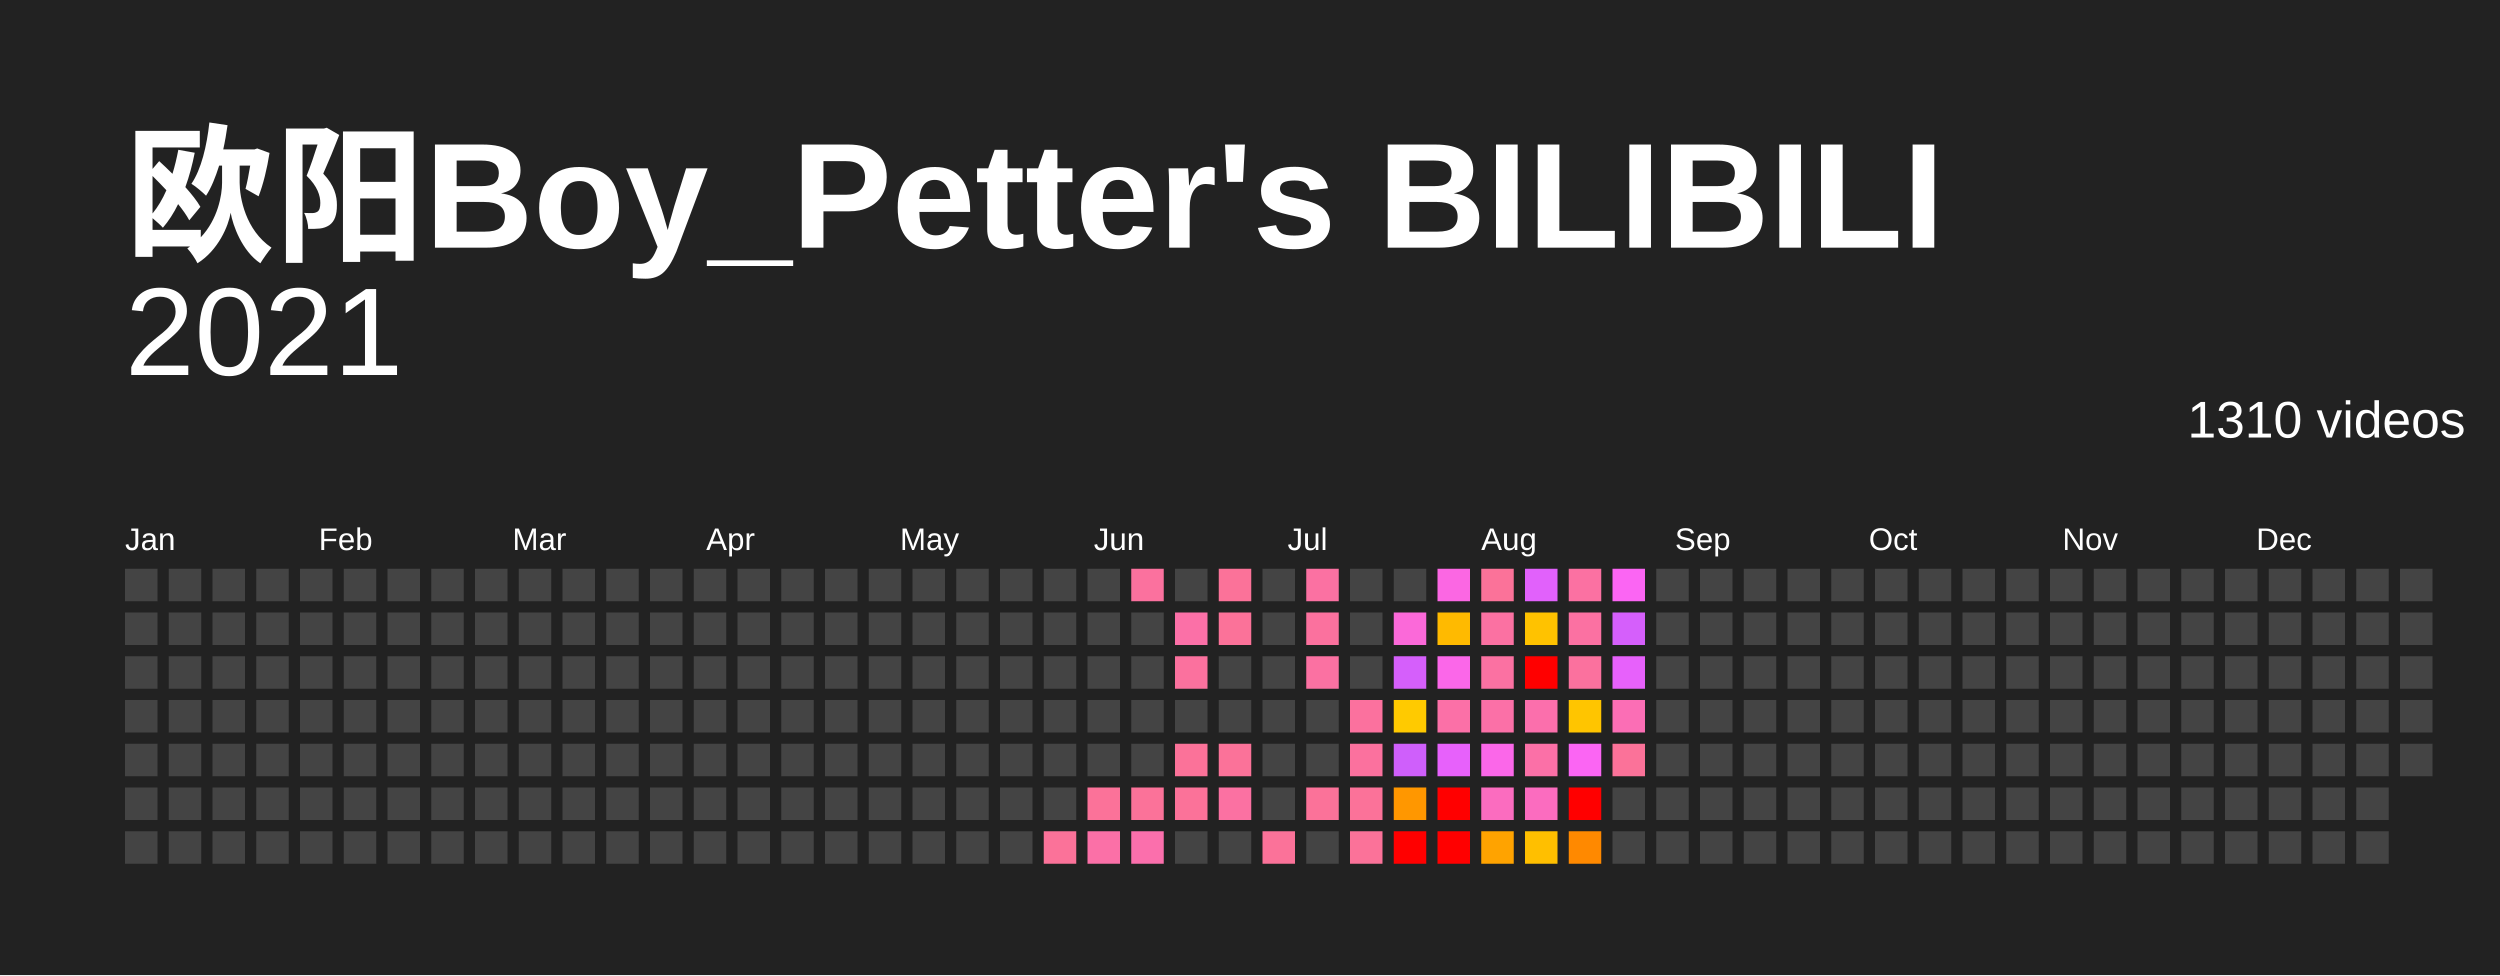
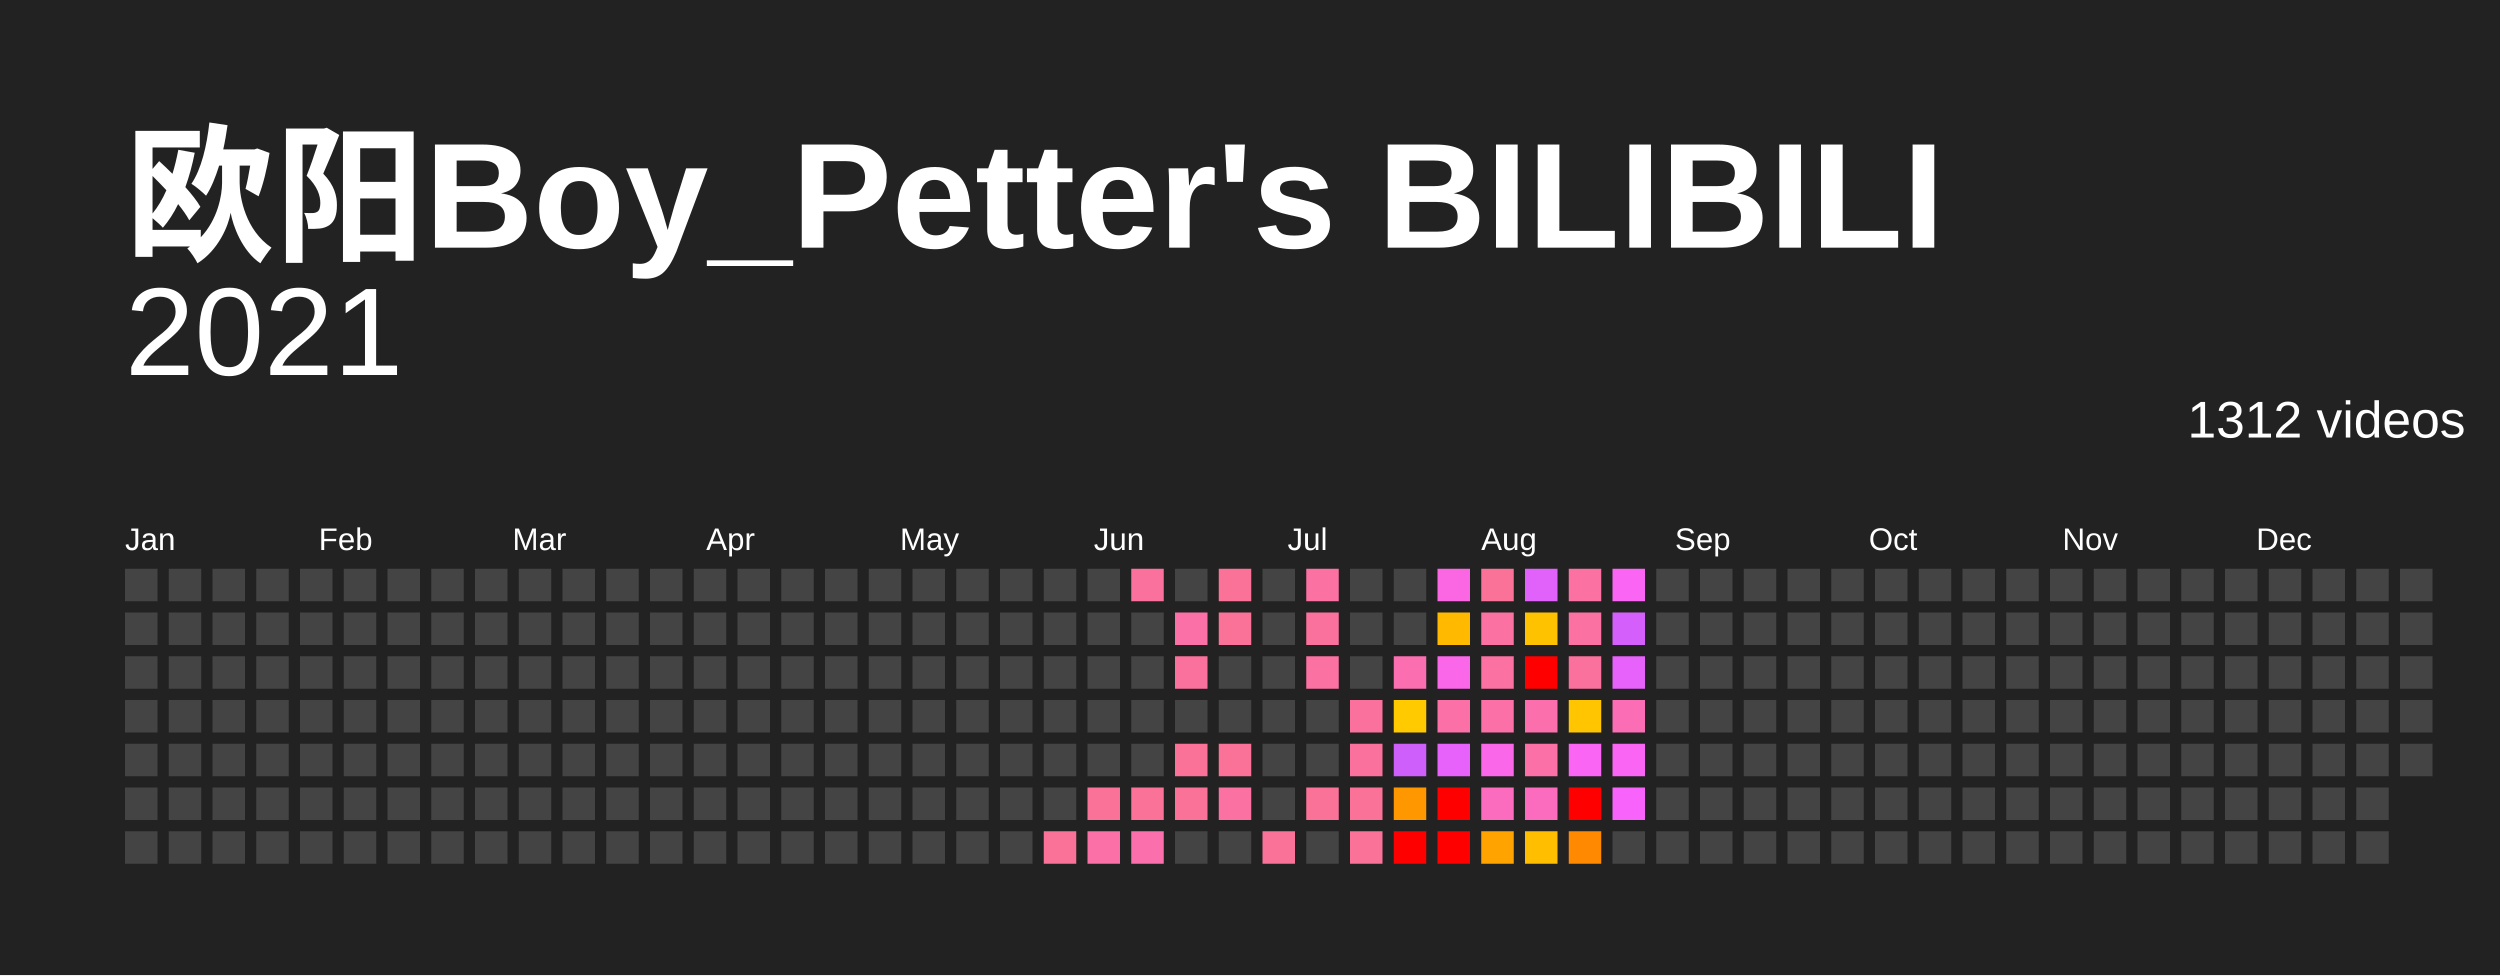
<svg xmlns="http://www.w3.org/2000/svg" baseProfile="full" height="78mm" version="1.1" viewBox="0,0,200,78" width="200mm">
  <defs />
  <rect fill="#222222" height="78" width="200" x="0" y="0" />
  <text fill="#FFFFFF" style="font-size:12px; font-family:Arial; font-weight:bold;" x="10" y="20">欧阳Boy_Petter's BILIBILI</text>
  <text alignment-baseline="hanging" fill="#FFFFFF" style="font-size:10.0px; font-family:Arial;" x="10" y="30">2021</text>
-   <text alignment-baseline="hanging" fill="#FFFFFF" style="font-size:4.125px; font-family:Arial;" x="175" y="35">1310 videos</text>
+   <text alignment-baseline="hanging" fill="#FFFFFF" style="font-size:4.125px; font-family:Arial;" x="175" y="35">1312 videos</text>
  <text fill="#FFFFFF" style="font-size:2.5px; font-family:Arial" x="10.0" y="44">Jan</text>
  <text fill="#FFFFFF" style="font-size:2.5px; font-family:Arial" x="25.5" y="44">Feb</text>
  <text fill="#FFFFFF" style="font-size:2.5px; font-family:Arial" x="41.0" y="44">Mar</text>
  <text fill="#FFFFFF" style="font-size:2.5px; font-family:Arial" x="56.5" y="44">Apr</text>
  <text fill="#FFFFFF" style="font-size:2.5px; font-family:Arial" x="72.0" y="44">May</text>
  <text fill="#FFFFFF" style="font-size:2.5px; font-family:Arial" x="87.5" y="44">Jun</text>
  <text fill="#FFFFFF" style="font-size:2.5px; font-family:Arial" x="103.0" y="44">Jul</text>
  <text fill="#FFFFFF" style="font-size:2.5px; font-family:Arial" x="118.5" y="44">Aug</text>
  <text fill="#FFFFFF" style="font-size:2.5px; font-family:Arial" x="134.0" y="44">Sep</text>
  <text fill="#FFFFFF" style="font-size:2.5px; font-family:Arial" x="149.5" y="44">Oct</text>
  <text fill="#FFFFFF" style="font-size:2.5px; font-family:Arial" x="165.0" y="44">Nov</text>
  <text fill="#FFFFFF" style="font-size:2.5px; font-family:Arial" x="180.5" y="44">Dec</text>
  <rect fill="#444444" height="2.6" width="2.6" x="10.0" y="45.5" />
  <rect fill="#444444" height="2.6" width="2.6" x="10.0" y="49.0" />
  <rect fill="#444444" height="2.6" width="2.6" x="10.0" y="52.5" />
  <rect fill="#444444" height="2.6" width="2.6" x="10.0" y="56.0" />
  <rect fill="#444444" height="2.6" width="2.6" x="10.0" y="59.5" />
  <rect fill="#444444" height="2.6" width="2.6" x="10.0" y="63.0" />
  <rect fill="#444444" height="2.6" width="2.6" x="10.0" y="66.5" />
  <rect fill="#444444" height="2.6" width="2.6" x="13.5" y="45.5" />
  <rect fill="#444444" height="2.6" width="2.6" x="13.5" y="49.0" />
  <rect fill="#444444" height="2.6" width="2.6" x="13.5" y="52.5" />
  <rect fill="#444444" height="2.6" width="2.6" x="13.5" y="56.0" />
  <rect fill="#444444" height="2.6" width="2.6" x="13.5" y="59.5" />
  <rect fill="#444444" height="2.6" width="2.6" x="13.5" y="63.0" />
  <rect fill="#444444" height="2.6" width="2.6" x="13.5" y="66.5" />
  <rect fill="#444444" height="2.6" width="2.6" x="17.0" y="45.5" />
  <rect fill="#444444" height="2.6" width="2.6" x="17.0" y="49.0" />
  <rect fill="#444444" height="2.6" width="2.6" x="17.0" y="52.5" />
  <rect fill="#444444" height="2.6" width="2.6" x="17.0" y="56.0" />
  <rect fill="#444444" height="2.6" width="2.6" x="17.0" y="59.5" />
  <rect fill="#444444" height="2.6" width="2.6" x="17.0" y="63.0" />
  <rect fill="#444444" height="2.6" width="2.6" x="17.0" y="66.5" />
  <rect fill="#444444" height="2.6" width="2.6" x="20.5" y="45.5" />
  <rect fill="#444444" height="2.6" width="2.6" x="20.5" y="49.0" />
  <rect fill="#444444" height="2.6" width="2.6" x="20.5" y="52.5" />
  <rect fill="#444444" height="2.6" width="2.6" x="20.5" y="56.0" />
  <rect fill="#444444" height="2.6" width="2.6" x="20.5" y="59.5" />
  <rect fill="#444444" height="2.6" width="2.6" x="20.5" y="63.0" />
  <rect fill="#444444" height="2.6" width="2.6" x="20.5" y="66.5" />
  <rect fill="#444444" height="2.6" width="2.6" x="24.0" y="45.5" />
  <rect fill="#444444" height="2.6" width="2.6" x="24.0" y="49.0" />
  <rect fill="#444444" height="2.6" width="2.6" x="24.0" y="52.5" />
  <rect fill="#444444" height="2.6" width="2.6" x="24.0" y="56.0" />
  <rect fill="#444444" height="2.6" width="2.6" x="24.0" y="59.5" />
  <rect fill="#444444" height="2.6" width="2.6" x="24.0" y="63.0" />
  <rect fill="#444444" height="2.6" width="2.6" x="24.0" y="66.5" />
  <rect fill="#444444" height="2.6" width="2.6" x="27.5" y="45.5" />
  <rect fill="#444444" height="2.6" width="2.6" x="27.5" y="49.0" />
  <rect fill="#444444" height="2.6" width="2.6" x="27.5" y="52.5" />
  <rect fill="#444444" height="2.6" width="2.6" x="27.5" y="56.0" />
  <rect fill="#444444" height="2.6" width="2.6" x="27.5" y="59.5" />
  <rect fill="#444444" height="2.6" width="2.6" x="27.5" y="63.0" />
  <rect fill="#444444" height="2.6" width="2.6" x="27.5" y="66.5" />
  <rect fill="#444444" height="2.6" width="2.6" x="31.0" y="45.5" />
  <rect fill="#444444" height="2.6" width="2.6" x="31.0" y="49.0" />
  <rect fill="#444444" height="2.6" width="2.6" x="31.0" y="52.5" />
  <rect fill="#444444" height="2.6" width="2.6" x="31.0" y="56.0" />
  <rect fill="#444444" height="2.6" width="2.6" x="31.0" y="59.5" />
  <rect fill="#444444" height="2.6" width="2.6" x="31.0" y="63.0" />
  <rect fill="#444444" height="2.6" width="2.6" x="31.0" y="66.5" />
  <rect fill="#444444" height="2.6" width="2.6" x="34.5" y="45.5" />
  <rect fill="#444444" height="2.6" width="2.6" x="34.5" y="49.0" />
  <rect fill="#444444" height="2.6" width="2.6" x="34.5" y="52.5" />
  <rect fill="#444444" height="2.6" width="2.6" x="34.5" y="56.0" />
  <rect fill="#444444" height="2.6" width="2.6" x="34.5" y="59.5" />
  <rect fill="#444444" height="2.6" width="2.6" x="34.5" y="63.0" />
  <rect fill="#444444" height="2.6" width="2.6" x="34.5" y="66.5" />
  <rect fill="#444444" height="2.6" width="2.6" x="38.0" y="45.5" />
  <rect fill="#444444" height="2.6" width="2.6" x="38.0" y="49.0" />
  <rect fill="#444444" height="2.6" width="2.6" x="38.0" y="52.5" />
  <rect fill="#444444" height="2.6" width="2.6" x="38.0" y="56.0" />
  <rect fill="#444444" height="2.6" width="2.6" x="38.0" y="59.5" />
  <rect fill="#444444" height="2.6" width="2.6" x="38.0" y="63.0" />
  <rect fill="#444444" height="2.6" width="2.6" x="38.0" y="66.5" />
  <rect fill="#444444" height="2.6" width="2.6" x="41.5" y="45.5" />
  <rect fill="#444444" height="2.6" width="2.6" x="41.5" y="49.0" />
  <rect fill="#444444" height="2.6" width="2.6" x="41.5" y="52.5" />
  <rect fill="#444444" height="2.6" width="2.6" x="41.5" y="56.0" />
  <rect fill="#444444" height="2.6" width="2.6" x="41.5" y="59.5" />
  <rect fill="#444444" height="2.6" width="2.6" x="41.5" y="63.0" />
  <rect fill="#444444" height="2.6" width="2.6" x="41.5" y="66.5" />
  <rect fill="#444444" height="2.6" width="2.6" x="45.0" y="45.5" />
  <rect fill="#444444" height="2.6" width="2.6" x="45.0" y="49.0" />
  <rect fill="#444444" height="2.6" width="2.6" x="45.0" y="52.5" />
  <rect fill="#444444" height="2.6" width="2.6" x="45.0" y="56.0" />
  <rect fill="#444444" height="2.6" width="2.6" x="45.0" y="59.5" />
  <rect fill="#444444" height="2.6" width="2.6" x="45.0" y="63.0" />
  <rect fill="#444444" height="2.6" width="2.6" x="45.0" y="66.5" />
  <rect fill="#444444" height="2.6" width="2.6" x="48.5" y="45.5" />
  <rect fill="#444444" height="2.6" width="2.6" x="48.5" y="49.0" />
  <rect fill="#444444" height="2.6" width="2.6" x="48.5" y="52.5" />
  <rect fill="#444444" height="2.6" width="2.6" x="48.5" y="56.0" />
  <rect fill="#444444" height="2.6" width="2.6" x="48.5" y="59.5" />
  <rect fill="#444444" height="2.6" width="2.6" x="48.5" y="63.0" />
  <rect fill="#444444" height="2.6" width="2.6" x="48.5" y="66.5" />
  <rect fill="#444444" height="2.6" width="2.6" x="52.0" y="45.5" />
  <rect fill="#444444" height="2.6" width="2.6" x="52.0" y="49.0" />
  <rect fill="#444444" height="2.6" width="2.6" x="52.0" y="52.5" />
  <rect fill="#444444" height="2.6" width="2.6" x="52.0" y="56.0" />
  <rect fill="#444444" height="2.6" width="2.6" x="52.0" y="59.5" />
  <rect fill="#444444" height="2.6" width="2.6" x="52.0" y="63.0" />
  <rect fill="#444444" height="2.6" width="2.6" x="52.0" y="66.5" />
  <rect fill="#444444" height="2.6" width="2.6" x="55.5" y="45.5" />
  <rect fill="#444444" height="2.6" width="2.6" x="55.5" y="49.0" />
  <rect fill="#444444" height="2.6" width="2.6" x="55.5" y="52.5" />
  <rect fill="#444444" height="2.6" width="2.6" x="55.5" y="56.0" />
  <rect fill="#444444" height="2.6" width="2.6" x="55.5" y="59.5" />
  <rect fill="#444444" height="2.6" width="2.6" x="55.5" y="63.0" />
  <rect fill="#444444" height="2.6" width="2.6" x="55.5" y="66.5" />
  <rect fill="#444444" height="2.6" width="2.6" x="59.0" y="45.5" />
  <rect fill="#444444" height="2.6" width="2.6" x="59.0" y="49.0" />
  <rect fill="#444444" height="2.6" width="2.6" x="59.0" y="52.5" />
  <rect fill="#444444" height="2.6" width="2.6" x="59.0" y="56.0" />
  <rect fill="#444444" height="2.6" width="2.6" x="59.0" y="59.5" />
  <rect fill="#444444" height="2.6" width="2.6" x="59.0" y="63.0" />
  <rect fill="#444444" height="2.6" width="2.6" x="59.0" y="66.5" />
  <rect fill="#444444" height="2.6" width="2.6" x="62.5" y="45.5" />
  <rect fill="#444444" height="2.6" width="2.6" x="62.5" y="49.0" />
  <rect fill="#444444" height="2.6" width="2.6" x="62.5" y="52.5" />
  <rect fill="#444444" height="2.6" width="2.6" x="62.5" y="56.0" />
  <rect fill="#444444" height="2.6" width="2.6" x="62.5" y="59.5" />
  <rect fill="#444444" height="2.6" width="2.6" x="62.5" y="63.0" />
  <rect fill="#444444" height="2.6" width="2.6" x="62.5" y="66.5" />
  <rect fill="#444444" height="2.6" width="2.6" x="66.0" y="45.5" />
  <rect fill="#444444" height="2.6" width="2.6" x="66.0" y="49.0" />
  <rect fill="#444444" height="2.6" width="2.6" x="66.0" y="52.5" />
  <rect fill="#444444" height="2.6" width="2.6" x="66.0" y="56.0" />
  <rect fill="#444444" height="2.6" width="2.6" x="66.0" y="59.5" />
  <rect fill="#444444" height="2.6" width="2.6" x="66.0" y="63.0" />
  <rect fill="#444444" height="2.6" width="2.6" x="66.0" y="66.5" />
  <rect fill="#444444" height="2.6" width="2.6" x="69.5" y="45.5" />
  <rect fill="#444444" height="2.6" width="2.6" x="69.5" y="49.0" />
  <rect fill="#444444" height="2.6" width="2.6" x="69.5" y="52.5" />
  <rect fill="#444444" height="2.6" width="2.6" x="69.5" y="56.0" />
  <rect fill="#444444" height="2.6" width="2.6" x="69.5" y="59.5" />
  <rect fill="#444444" height="2.6" width="2.6" x="69.5" y="63.0" />
  <rect fill="#444444" height="2.6" width="2.6" x="69.5" y="66.5" />
  <rect fill="#444444" height="2.6" width="2.6" x="73.0" y="45.5" />
  <rect fill="#444444" height="2.6" width="2.6" x="73.0" y="49.0" />
  <rect fill="#444444" height="2.6" width="2.6" x="73.0" y="52.5" />
  <rect fill="#444444" height="2.6" width="2.6" x="73.0" y="56.0" />
  <rect fill="#444444" height="2.6" width="2.6" x="73.0" y="59.5" />
  <rect fill="#444444" height="2.6" width="2.6" x="73.0" y="63.0" />
  <rect fill="#444444" height="2.6" width="2.6" x="73.0" y="66.5" />
  <rect fill="#444444" height="2.6" width="2.6" x="76.5" y="45.5" />
  <rect fill="#444444" height="2.6" width="2.6" x="76.5" y="49.0" />
  <rect fill="#444444" height="2.6" width="2.6" x="76.5" y="52.5" />
  <rect fill="#444444" height="2.6" width="2.6" x="76.5" y="56.0" />
  <rect fill="#444444" height="2.6" width="2.6" x="76.5" y="59.5" />
  <rect fill="#444444" height="2.6" width="2.6" x="76.5" y="63.0" />
  <rect fill="#444444" height="2.6" width="2.6" x="76.5" y="66.5" />
  <rect fill="#444444" height="2.6" width="2.6" x="80.0" y="45.5" />
  <rect fill="#444444" height="2.6" width="2.6" x="80.0" y="49.0" />
  <rect fill="#444444" height="2.6" width="2.6" x="80.0" y="52.5" />
  <rect fill="#444444" height="2.6" width="2.6" x="80.0" y="56.0" />
  <rect fill="#444444" height="2.6" width="2.6" x="80.0" y="59.5" />
  <rect fill="#444444" height="2.6" width="2.6" x="80.0" y="63.0" />
  <rect fill="#444444" height="2.6" width="2.6" x="80.0" y="66.5" />
  <rect fill="#444444" height="2.6" width="2.6" x="83.5" y="45.5" />
  <rect fill="#444444" height="2.6" width="2.6" x="83.5" y="49.0" />
  <rect fill="#444444" height="2.6" width="2.6" x="83.5" y="52.5" />
  <rect fill="#444444" height="2.6" width="2.6" x="83.5" y="56.0" />
  <rect fill="#444444" height="2.6" width="2.6" x="83.5" y="59.5" />
  <rect fill="#444444" height="2.6" width="2.6" x="83.5" y="63.0" />
  <rect fill="#fb7299" height="2.6" width="2.6" x="83.5" y="66.5" />
  <rect fill="#444444" height="2.6" width="2.6" x="87.0" y="45.5" />
  <rect fill="#444444" height="2.6" width="2.6" x="87.0" y="49.0" />
  <rect fill="#444444" height="2.6" width="2.6" x="87.0" y="52.5" />
  <rect fill="#444444" height="2.6" width="2.6" x="87.0" y="56.0" />
  <rect fill="#444444" height="2.6" width="2.6" x="87.0" y="59.5" />
  <rect fill="#fb7299" height="2.6" width="2.6" x="87.0" y="63.0" />
  <rect fill="#fb70a7" height="2.6" width="2.6" x="87.0" y="66.5" />
  <rect fill="#fb719e" height="2.6" width="2.6" x="90.5" y="45.5" />
  <rect fill="#444444" height="2.6" width="2.6" x="90.5" y="49.0" />
  <rect fill="#444444" height="2.6" width="2.6" x="90.5" y="52.5" />
  <rect fill="#444444" height="2.6" width="2.6" x="90.5" y="56.0" />
  <rect fill="#444444" height="2.6" width="2.6" x="90.5" y="59.5" />
  <rect fill="#fb7299" height="2.6" width="2.6" x="90.5" y="63.0" />
  <rect fill="#fb6fac" height="2.6" width="2.6" x="90.5" y="66.5" />
  <rect fill="#444444" height="2.6" width="2.6" x="94.0" y="45.5" />
  <rect fill="#fb70a7" height="2.6" width="2.6" x="94.0" y="49.0" />
  <rect fill="#fb719e" height="2.6" width="2.6" x="94.0" y="52.5" />
  <rect fill="#444444" height="2.6" width="2.6" x="94.0" y="56.0" />
  <rect fill="#fb7299" height="2.6" width="2.6" x="94.0" y="59.5" />
  <rect fill="#fb7299" height="2.6" width="2.6" x="94.0" y="63.0" />
  <rect fill="#444444" height="2.6" width="2.6" x="94.0" y="66.5" />
  <rect fill="#fb7299" height="2.6" width="2.6" x="97.5" y="45.5" />
  <rect fill="#fb7299" height="2.6" width="2.6" x="97.5" y="49.0" />
  <rect fill="#444444" height="2.6" width="2.6" x="97.5" y="52.5" />
  <rect fill="#444444" height="2.6" width="2.6" x="97.5" y="56.0" />
  <rect fill="#fb7299" height="2.6" width="2.6" x="97.5" y="59.5" />
  <rect fill="#fb71a2" height="2.6" width="2.6" x="97.5" y="63.0" />
  <rect fill="#444444" height="2.6" width="2.6" x="97.5" y="66.5" />
  <rect fill="#444444" height="2.6" width="2.6" x="101.0" y="45.5" />
  <rect fill="#444444" height="2.6" width="2.6" x="101.0" y="49.0" />
  <rect fill="#444444" height="2.6" width="2.6" x="101.0" y="52.5" />
  <rect fill="#444444" height="2.6" width="2.6" x="101.0" y="56.0" />
  <rect fill="#444444" height="2.6" width="2.6" x="101.0" y="59.5" />
  <rect fill="#444444" height="2.6" width="2.6" x="101.0" y="63.0" />
  <rect fill="#fb7299" height="2.6" width="2.6" x="101.0" y="66.5" />
  <rect fill="#fb71a2" height="2.6" width="2.6" x="104.5" y="45.5" />
  <rect fill="#fb719e" height="2.6" width="2.6" x="104.5" y="49.0" />
  <rect fill="#fb71a2" height="2.6" width="2.6" x="104.5" y="52.5" />
  <rect fill="#444444" height="2.6" width="2.6" x="104.5" y="56.0" />
  <rect fill="#444444" height="2.6" width="2.6" x="104.5" y="59.5" />
  <rect fill="#fb7299" height="2.6" width="2.6" x="104.5" y="63.0" />
  <rect fill="#444444" height="2.6" width="2.6" x="104.5" y="66.5" />
  <rect fill="#444444" height="2.6" width="2.6" x="108.0" y="45.5" />
  <rect fill="#444444" height="2.6" width="2.6" x="108.0" y="49.0" />
  <rect fill="#444444" height="2.6" width="2.6" x="108.0" y="52.5" />
  <rect fill="#fb719e" height="2.6" width="2.6" x="108.0" y="56.0" />
  <rect fill="#fb719e" height="2.6" width="2.6" x="108.0" y="59.5" />
  <rect fill="#fb7299" height="2.6" width="2.6" x="108.0" y="63.0" />
  <rect fill="#fb7299" height="2.6" width="2.6" x="108.0" y="66.5" />
  <rect fill="#444444" height="2.6" width="2.6" x="111.5" y="45.5" />
-   <rect fill="#fb69d9" height="2.6" width="2.6" x="111.5" y="49.0" />
-   <rect fill="#d55ffb" height="2.6" width="2.6" x="111.5" y="52.5" />
+   <rect fill="#444444" height="2.6" width="2.6" x="111.5" y="49.0" />
+   <rect fill="#fb6eb0" height="2.6" width="2.6" x="111.5" y="52.5" />
  <rect fill="#ffca00" height="2.6" width="2.6" x="111.5" y="56.0" />
  <rect fill="#cf5ffb" height="2.6" width="2.6" x="111.5" y="59.5" />
  <rect fill="#ff9700" height="2.6" width="2.6" x="111.5" y="63.0" />
  <rect fill="red" height="2.6" width="2.6" x="111.5" y="66.5" />
  <rect fill="#fb67e3" height="2.6" width="2.6" x="115.0" y="45.5" />
  <rect fill="#ffba00" height="2.6" width="2.6" x="115.0" y="49.0" />
  <rect fill="#fb67e9" height="2.6" width="2.6" x="115.0" y="52.5" />
  <rect fill="#fb70a7" height="2.6" width="2.6" x="115.0" y="56.0" />
  <rect fill="#e761fb" height="2.6" width="2.6" x="115.0" y="59.5" />
  <rect fill="red" height="2.6" width="2.6" x="115.0" y="63.0" />
  <rect fill="red" height="2.6" width="2.6" x="115.0" y="66.5" />
  <rect fill="#fb7299" height="2.6" width="2.6" x="118.5" y="45.5" />
  <rect fill="#fb71a2" height="2.6" width="2.6" x="118.5" y="49.0" />
  <rect fill="#fb71a2" height="2.6" width="2.6" x="118.5" y="52.5" />
  <rect fill="#fb70a7" height="2.6" width="2.6" x="118.5" y="56.0" />
  <rect fill="#fb67e9" height="2.6" width="2.6" x="118.5" y="59.5" />
  <rect fill="#fb6cbf" height="2.6" width="2.6" x="118.5" y="63.0" />
  <rect fill="#ffa300" height="2.6" width="2.6" x="118.5" y="66.5" />
  <rect fill="#e161fb" height="2.6" width="2.6" x="122.0" y="45.5" />
  <rect fill="#ffc200" height="2.6" width="2.6" x="122.0" y="49.0" />
  <rect fill="red" height="2.6" width="2.6" x="122.0" y="52.5" />
  <rect fill="#fb6fac" height="2.6" width="2.6" x="122.0" y="56.0" />
  <rect fill="#fb70a7" height="2.6" width="2.6" x="122.0" y="59.5" />
  <rect fill="#fb6cbf" height="2.6" width="2.6" x="122.0" y="63.0" />
  <rect fill="#ffbf00" height="2.6" width="2.6" x="122.0" y="66.5" />
  <rect fill="#fb71a2" height="2.6" width="2.6" x="125.5" y="45.5" />
  <rect fill="#fb71a2" height="2.6" width="2.6" x="125.5" y="49.0" />
  <rect fill="#fb719e" height="2.6" width="2.6" x="125.5" y="52.5" />
  <rect fill="#ffc500" height="2.6" width="2.6" x="125.5" y="56.0" />
  <rect fill="#fb65f3" height="2.6" width="2.6" x="125.5" y="59.5" />
  <rect fill="red" height="2.6" width="2.6" x="125.5" y="63.0" />
  <rect fill="#ff8900" height="2.6" width="2.6" x="125.5" y="66.5" />
  <rect fill="#fb65f3" height="2.6" width="2.6" x="129.0" y="45.5" />
  <rect fill="#d55ffb" height="2.6" width="2.6" x="129.0" y="49.0" />
  <rect fill="#e761fb" height="2.6" width="2.6" x="129.0" y="52.5" />
  <rect fill="#fb6eb5" height="2.6" width="2.6" x="129.0" y="56.0" />
-   <rect fill="#fb7299" height="2.6" width="2.6" x="129.0" y="59.5" />
-   <rect fill="#444444" height="2.6" width="2.6" x="129.0" y="63.0" />
+   <rect fill="#fb65f3" height="2.6" width="2.6" x="129.0" y="59.5" />
+   <rect fill="#f864fb" height="2.6" width="2.6" x="129.0" y="63.0" />
  <rect fill="#444444" height="2.6" width="2.6" x="129.0" y="66.5" />
  <rect fill="#444444" height="2.6" width="2.6" x="132.5" y="45.5" />
  <rect fill="#444444" height="2.6" width="2.6" x="132.5" y="49.0" />
  <rect fill="#444444" height="2.6" width="2.6" x="132.5" y="52.5" />
  <rect fill="#444444" height="2.6" width="2.6" x="132.5" y="56.0" />
  <rect fill="#444444" height="2.6" width="2.6" x="132.5" y="59.5" />
  <rect fill="#444444" height="2.6" width="2.6" x="132.5" y="63.0" />
  <rect fill="#444444" height="2.6" width="2.6" x="132.5" y="66.5" />
  <rect fill="#444444" height="2.6" width="2.6" x="136.0" y="45.5" />
  <rect fill="#444444" height="2.6" width="2.6" x="136.0" y="49.0" />
  <rect fill="#444444" height="2.6" width="2.6" x="136.0" y="52.5" />
  <rect fill="#444444" height="2.6" width="2.6" x="136.0" y="56.0" />
  <rect fill="#444444" height="2.6" width="2.6" x="136.0" y="59.5" />
  <rect fill="#444444" height="2.6" width="2.6" x="136.0" y="63.0" />
  <rect fill="#444444" height="2.6" width="2.6" x="136.0" y="66.5" />
  <rect fill="#444444" height="2.6" width="2.6" x="139.5" y="45.5" />
  <rect fill="#444444" height="2.6" width="2.6" x="139.5" y="49.0" />
  <rect fill="#444444" height="2.6" width="2.6" x="139.5" y="52.5" />
  <rect fill="#444444" height="2.6" width="2.6" x="139.5" y="56.0" />
  <rect fill="#444444" height="2.6" width="2.6" x="139.5" y="59.5" />
  <rect fill="#444444" height="2.6" width="2.6" x="139.5" y="63.0" />
  <rect fill="#444444" height="2.6" width="2.6" x="139.5" y="66.5" />
  <rect fill="#444444" height="2.6" width="2.6" x="143.0" y="45.5" />
  <rect fill="#444444" height="2.6" width="2.6" x="143.0" y="49.0" />
  <rect fill="#444444" height="2.6" width="2.6" x="143.0" y="52.5" />
  <rect fill="#444444" height="2.6" width="2.6" x="143.0" y="56.0" />
  <rect fill="#444444" height="2.6" width="2.6" x="143.0" y="59.5" />
  <rect fill="#444444" height="2.6" width="2.6" x="143.0" y="63.0" />
  <rect fill="#444444" height="2.6" width="2.6" x="143.0" y="66.5" />
  <rect fill="#444444" height="2.6" width="2.6" x="146.5" y="45.5" />
  <rect fill="#444444" height="2.6" width="2.6" x="146.5" y="49.0" />
  <rect fill="#444444" height="2.6" width="2.6" x="146.5" y="52.5" />
  <rect fill="#444444" height="2.6" width="2.6" x="146.5" y="56.0" />
  <rect fill="#444444" height="2.6" width="2.6" x="146.5" y="59.5" />
  <rect fill="#444444" height="2.6" width="2.6" x="146.5" y="63.0" />
  <rect fill="#444444" height="2.6" width="2.6" x="146.5" y="66.5" />
  <rect fill="#444444" height="2.6" width="2.6" x="150.0" y="45.5" />
  <rect fill="#444444" height="2.6" width="2.6" x="150.0" y="49.0" />
  <rect fill="#444444" height="2.6" width="2.6" x="150.0" y="52.5" />
  <rect fill="#444444" height="2.6" width="2.6" x="150.0" y="56.0" />
  <rect fill="#444444" height="2.6" width="2.6" x="150.0" y="59.5" />
  <rect fill="#444444" height="2.6" width="2.6" x="150.0" y="63.0" />
  <rect fill="#444444" height="2.6" width="2.6" x="150.0" y="66.5" />
  <rect fill="#444444" height="2.6" width="2.6" x="153.5" y="45.5" />
  <rect fill="#444444" height="2.6" width="2.6" x="153.5" y="49.0" />
  <rect fill="#444444" height="2.6" width="2.6" x="153.5" y="52.5" />
  <rect fill="#444444" height="2.6" width="2.6" x="153.5" y="56.0" />
  <rect fill="#444444" height="2.6" width="2.6" x="153.5" y="59.5" />
  <rect fill="#444444" height="2.6" width="2.6" x="153.5" y="63.0" />
  <rect fill="#444444" height="2.6" width="2.6" x="153.5" y="66.5" />
  <rect fill="#444444" height="2.6" width="2.6" x="157.0" y="45.5" />
  <rect fill="#444444" height="2.6" width="2.6" x="157.0" y="49.0" />
  <rect fill="#444444" height="2.6" width="2.6" x="157.0" y="52.5" />
  <rect fill="#444444" height="2.6" width="2.6" x="157.0" y="56.0" />
  <rect fill="#444444" height="2.6" width="2.6" x="157.0" y="59.5" />
  <rect fill="#444444" height="2.6" width="2.6" x="157.0" y="63.0" />
  <rect fill="#444444" height="2.6" width="2.6" x="157.0" y="66.5" />
  <rect fill="#444444" height="2.6" width="2.6" x="160.5" y="45.5" />
  <rect fill="#444444" height="2.6" width="2.6" x="160.5" y="49.0" />
  <rect fill="#444444" height="2.6" width="2.6" x="160.5" y="52.5" />
  <rect fill="#444444" height="2.6" width="2.6" x="160.5" y="56.0" />
  <rect fill="#444444" height="2.6" width="2.6" x="160.5" y="59.5" />
  <rect fill="#444444" height="2.6" width="2.6" x="160.5" y="63.0" />
  <rect fill="#444444" height="2.6" width="2.6" x="160.5" y="66.5" />
  <rect fill="#444444" height="2.6" width="2.6" x="164.0" y="45.5" />
  <rect fill="#444444" height="2.6" width="2.6" x="164.0" y="49.0" />
  <rect fill="#444444" height="2.6" width="2.6" x="164.0" y="52.5" />
  <rect fill="#444444" height="2.6" width="2.6" x="164.0" y="56.0" />
  <rect fill="#444444" height="2.6" width="2.6" x="164.0" y="59.5" />
  <rect fill="#444444" height="2.6" width="2.6" x="164.0" y="63.0" />
  <rect fill="#444444" height="2.6" width="2.6" x="164.0" y="66.5" />
  <rect fill="#444444" height="2.6" width="2.6" x="167.5" y="45.5" />
  <rect fill="#444444" height="2.6" width="2.6" x="167.5" y="49.0" />
  <rect fill="#444444" height="2.6" width="2.6" x="167.5" y="52.5" />
  <rect fill="#444444" height="2.6" width="2.6" x="167.5" y="56.0" />
  <rect fill="#444444" height="2.6" width="2.6" x="167.5" y="59.5" />
  <rect fill="#444444" height="2.6" width="2.6" x="167.5" y="63.0" />
  <rect fill="#444444" height="2.6" width="2.6" x="167.5" y="66.5" />
  <rect fill="#444444" height="2.6" width="2.6" x="171.0" y="45.5" />
  <rect fill="#444444" height="2.6" width="2.6" x="171.0" y="49.0" />
  <rect fill="#444444" height="2.6" width="2.6" x="171.0" y="52.5" />
  <rect fill="#444444" height="2.6" width="2.6" x="171.0" y="56.0" />
  <rect fill="#444444" height="2.6" width="2.6" x="171.0" y="59.5" />
  <rect fill="#444444" height="2.6" width="2.6" x="171.0" y="63.0" />
  <rect fill="#444444" height="2.6" width="2.6" x="171.0" y="66.5" />
  <rect fill="#444444" height="2.6" width="2.6" x="174.5" y="45.5" />
  <rect fill="#444444" height="2.6" width="2.6" x="174.5" y="49.0" />
  <rect fill="#444444" height="2.6" width="2.6" x="174.5" y="52.5" />
  <rect fill="#444444" height="2.6" width="2.6" x="174.5" y="56.0" />
  <rect fill="#444444" height="2.6" width="2.6" x="174.5" y="59.5" />
  <rect fill="#444444" height="2.6" width="2.6" x="174.5" y="63.0" />
  <rect fill="#444444" height="2.6" width="2.6" x="174.5" y="66.5" />
  <rect fill="#444444" height="2.6" width="2.6" x="178.0" y="45.5" />
  <rect fill="#444444" height="2.6" width="2.6" x="178.0" y="49.0" />
  <rect fill="#444444" height="2.6" width="2.6" x="178.0" y="52.5" />
  <rect fill="#444444" height="2.6" width="2.6" x="178.0" y="56.0" />
  <rect fill="#444444" height="2.6" width="2.6" x="178.0" y="59.5" />
  <rect fill="#444444" height="2.6" width="2.6" x="178.0" y="63.0" />
  <rect fill="#444444" height="2.6" width="2.6" x="178.0" y="66.5" />
  <rect fill="#444444" height="2.6" width="2.6" x="181.5" y="45.5" />
  <rect fill="#444444" height="2.6" width="2.6" x="181.5" y="49.0" />
  <rect fill="#444444" height="2.6" width="2.6" x="181.5" y="52.5" />
  <rect fill="#444444" height="2.6" width="2.6" x="181.5" y="56.0" />
  <rect fill="#444444" height="2.6" width="2.6" x="181.5" y="59.5" />
  <rect fill="#444444" height="2.6" width="2.6" x="181.5" y="63.0" />
  <rect fill="#444444" height="2.6" width="2.6" x="181.5" y="66.5" />
  <rect fill="#444444" height="2.6" width="2.6" x="185.0" y="45.5" />
  <rect fill="#444444" height="2.6" width="2.6" x="185.0" y="49.0" />
  <rect fill="#444444" height="2.6" width="2.6" x="185.0" y="52.5" />
  <rect fill="#444444" height="2.6" width="2.6" x="185.0" y="56.0" />
  <rect fill="#444444" height="2.6" width="2.6" x="185.0" y="59.5" />
  <rect fill="#444444" height="2.6" width="2.6" x="185.0" y="63.0" />
  <rect fill="#444444" height="2.6" width="2.6" x="185.0" y="66.5" />
  <rect fill="#444444" height="2.6" width="2.6" x="188.5" y="45.5" />
  <rect fill="#444444" height="2.6" width="2.6" x="188.5" y="49.0" />
  <rect fill="#444444" height="2.6" width="2.6" x="188.5" y="52.5" />
  <rect fill="#444444" height="2.6" width="2.6" x="188.5" y="56.0" />
  <rect fill="#444444" height="2.6" width="2.6" x="188.5" y="59.5" />
  <rect fill="#444444" height="2.6" width="2.6" x="188.5" y="63.0" />
  <rect fill="#444444" height="2.6" width="2.6" x="188.5" y="66.5" />
  <rect fill="#444444" height="2.6" width="2.6" x="192.0" y="45.5" />
  <rect fill="#444444" height="2.6" width="2.6" x="192.0" y="49.0" />
  <rect fill="#444444" height="2.6" width="2.6" x="192.0" y="52.5" />
  <rect fill="#444444" height="2.6" width="2.6" x="192.0" y="56.0" />
  <rect fill="#444444" height="2.6" width="2.6" x="192.0" y="59.5" />
</svg>
